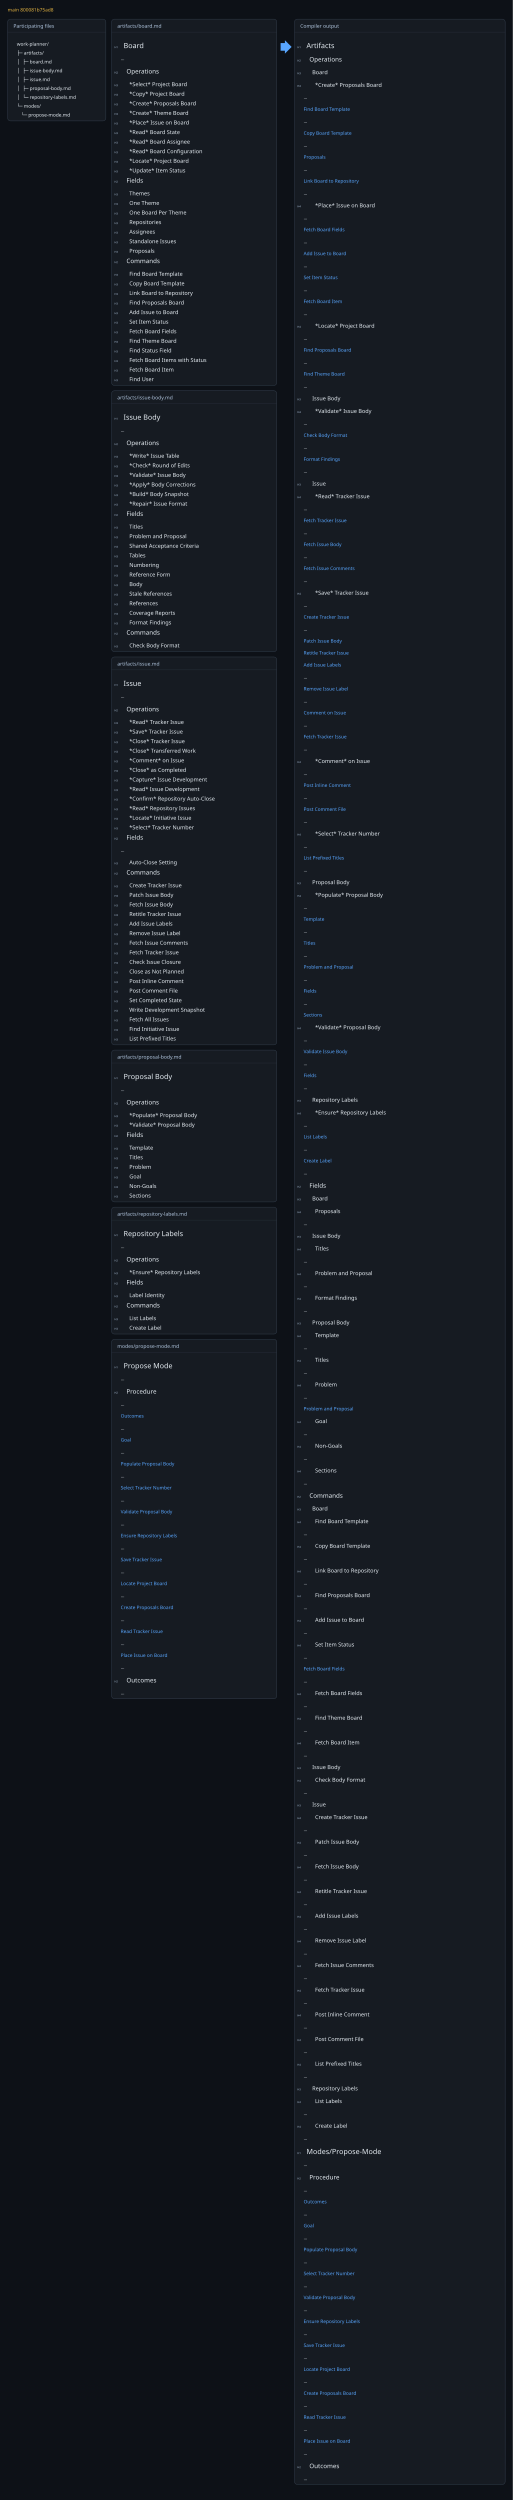
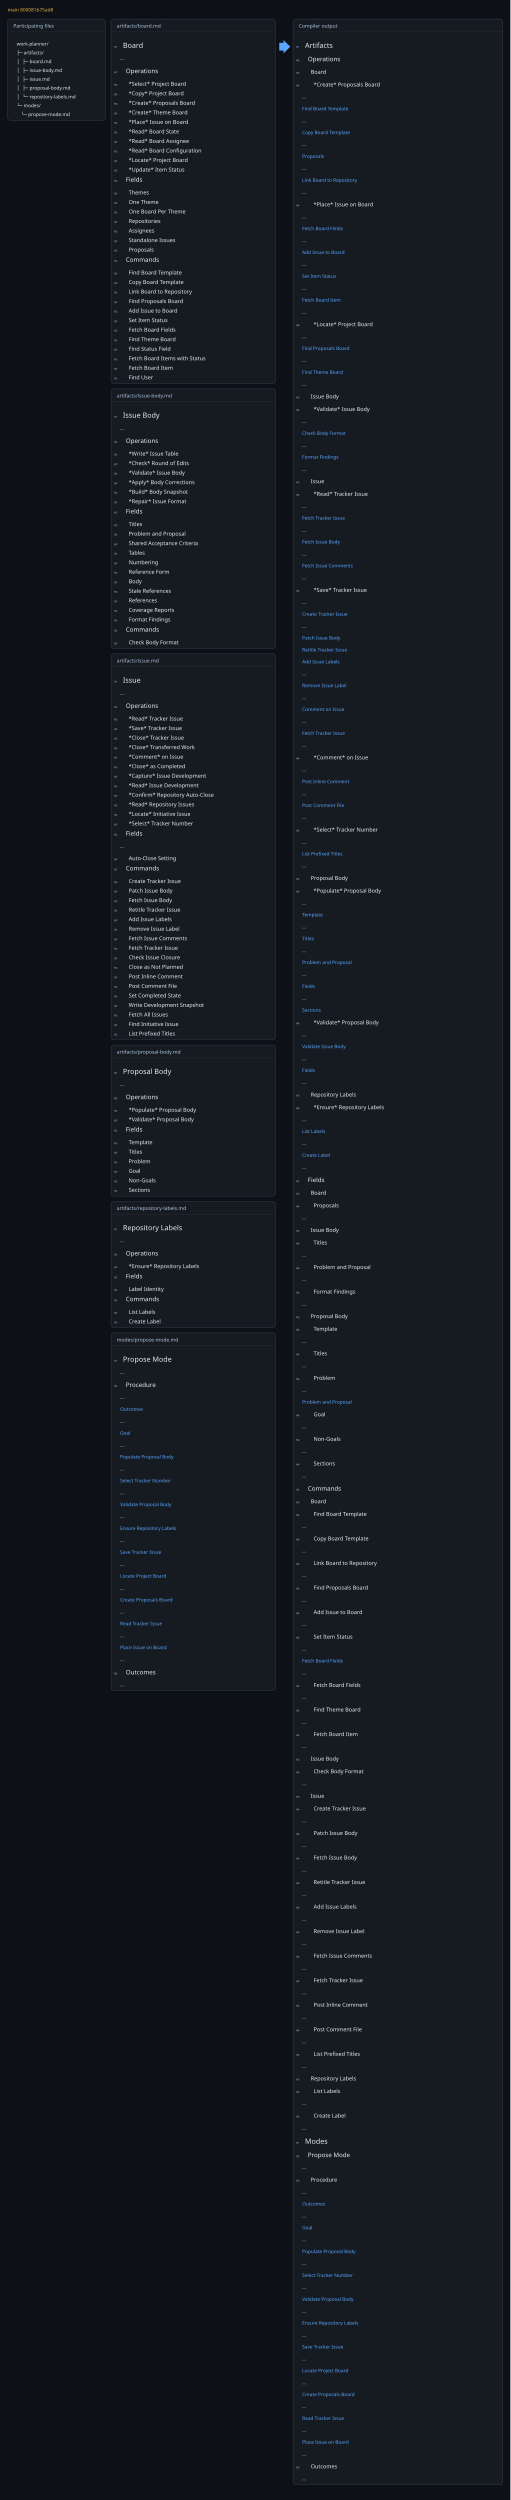
- <svg xmlns="http://www.w3.org/2000/svg" width="2142" height="10442" viewBox="0 0 2142 10442" role="img" aria-labelledby="title desc">
-   <rect width="2142" height="10442" fill="#0d1117" />
+ <svg xmlns="http://www.w3.org/2000/svg" width="2142" height="10492" viewBox="0 0 2142 10492" role="img" aria-labelledby="title desc">
+   <rect width="2142" height="10492" fill="#0d1117" />
  <g font-family="IBM Plex Mono" xml:space="preserve">
    <text x="32" y="48" font-size="20" fill="#e3b341" font-weight="400">main 800081b75ad8</text>
    <rect x="32" y="80" width="410" height="425" rx="12" fill="#161b22" stroke="#303b49" stroke-width="2" />
    <text x="56" y="116" font-size="21" fill="#b1c6df" font-weight="400">Participating files</text>
    <path d="M32 134 H442" stroke="#303b49" />
    <text x="70" y="191" font-size="20" fill="#e6edf3" font-weight="400">work-planner/</text>
    <text x="70" y="228" font-size="20" fill="#e6edf3" font-weight="400">├─ artifacts/</text>
    <text x="70" y="265" font-size="20" fill="#e6edf3" font-weight="400">│  ├─ board.md</text>
    <text x="70" y="302" font-size="20" fill="#e6edf3" font-weight="400">│  ├─ issue-body.md</text>
    <text x="70" y="339" font-size="20" fill="#e6edf3" font-weight="400">│  ├─ issue.md</text>
    <text x="70" y="376" font-size="20" fill="#e6edf3" font-weight="400">│  ├─ proposal-body.md</text>
    <text x="70" y="413" font-size="20" fill="#e6edf3" font-weight="400">│  └─ repository-labels.md</text>
    <text x="70" y="450" font-size="20" fill="#e6edf3" font-weight="400">└─ modes/</text>
    <text x="70" y="487" font-size="20" fill="#e6edf3" font-weight="400">   └─ propose-mode.md</text>
    <rect x="466" y="80" width="690" height="1530" rx="12" fill="#161b22" stroke="#303b49" stroke-width="2" />
    <text x="490" y="116" font-size="21" fill="#b1c6df" font-weight="400">artifacts/board.md</text>
    <path d="M466 134 H1156" stroke="#303b49" />
    <text x="478" y="201" font-size="11" fill="#b1c6df" font-weight="400">H1</text>
    <text x="516" y="201" font-size="30" fill="#e6edf3" font-weight="500">Board</text>
    <text x="504" y="251" font-size="20" fill="#e6edf3" font-weight="400">…</text>
    <text x="478" y="307" font-size="11" fill="#b1c6df" font-weight="400">H2</text>
    <text x="528" y="307" font-size="26" fill="#e6edf3" font-weight="500">Operations</text>
    <text x="478" y="360" font-size="11" fill="#b1c6df" font-weight="400">H3</text>
    <text x="540" y="360" font-size="23" fill="#e6edf3" font-weight="500">*Select* Project Board</text>
    <text x="478" y="400" font-size="11" fill="#b1c6df" font-weight="400">H3</text>
    <text x="540" y="400" font-size="23" fill="#e6edf3" font-weight="500">*Copy* Project Board</text>
    <text x="478" y="440" font-size="11" fill="#b1c6df" font-weight="400">H3</text>
    <text x="540" y="440" font-size="23" fill="#e6edf3" font-weight="500">*Create* Proposals Board</text>
    <text x="478" y="480" font-size="11" fill="#b1c6df" font-weight="400">H3</text>
    <text x="540" y="480" font-size="23" fill="#e6edf3" font-weight="500">*Create* Theme Board</text>
    <text x="478" y="520" font-size="11" fill="#b1c6df" font-weight="400">H3</text>
    <text x="540" y="520" font-size="23" fill="#e6edf3" font-weight="500">*Place* Issue on Board</text>
    <text x="478" y="560" font-size="11" fill="#b1c6df" font-weight="400">H3</text>
    <text x="540" y="560" font-size="23" fill="#e6edf3" font-weight="500">*Read* Board State</text>
    <text x="478" y="600" font-size="11" fill="#b1c6df" font-weight="400">H3</text>
    <text x="540" y="600" font-size="23" fill="#e6edf3" font-weight="500">*Read* Board Assignee</text>
    <text x="478" y="640" font-size="11" fill="#b1c6df" font-weight="400">H3</text>
    <text x="540" y="640" font-size="23" fill="#e6edf3" font-weight="500">*Read* Board Configuration</text>
    <text x="478" y="680" font-size="11" fill="#b1c6df" font-weight="400">H3</text>
    <text x="540" y="680" font-size="23" fill="#e6edf3" font-weight="500">*Locate* Project Board</text>
    <text x="478" y="720" font-size="11" fill="#b1c6df" font-weight="400">H3</text>
    <text x="540" y="720" font-size="23" fill="#e6edf3" font-weight="500">*Update* Item Status</text>
    <text x="478" y="763" font-size="11" fill="#b1c6df" font-weight="400">H2</text>
    <text x="528" y="763" font-size="26" fill="#e6edf3" font-weight="500">Fields</text>
    <text x="478" y="816" font-size="11" fill="#b1c6df" font-weight="400">H3</text>
    <text x="540" y="816" font-size="23" fill="#e6edf3" font-weight="500">Themes</text>
    <text x="478" y="856" font-size="11" fill="#b1c6df" font-weight="400">H3</text>
    <text x="540" y="856" font-size="23" fill="#e6edf3" font-weight="500">One Theme</text>
    <text x="478" y="896" font-size="11" fill="#b1c6df" font-weight="400">H3</text>
    <text x="540" y="896" font-size="23" fill="#e6edf3" font-weight="500">One Board Per Theme</text>
    <text x="478" y="936" font-size="11" fill="#b1c6df" font-weight="400">H3</text>
    <text x="540" y="936" font-size="23" fill="#e6edf3" font-weight="500">Repositories</text>
    <text x="478" y="976" font-size="11" fill="#b1c6df" font-weight="400">H3</text>
    <text x="540" y="976" font-size="23" fill="#e6edf3" font-weight="500">Assignees</text>
    <text x="478" y="1016" font-size="11" fill="#b1c6df" font-weight="400">H3</text>
    <text x="540" y="1016" font-size="23" fill="#e6edf3" font-weight="500">Standalone Issues</text>
    <text x="478" y="1056" font-size="11" fill="#b1c6df" font-weight="400">H3</text>
    <text x="540" y="1056" font-size="23" fill="#e6edf3" font-weight="500">Proposals</text>
    <text x="478" y="1099" font-size="11" fill="#b1c6df" font-weight="400">H2</text>
    <text x="528" y="1099" font-size="26" fill="#e6edf3" font-weight="500">Commands</text>
    <text x="478" y="1152" font-size="11" fill="#b1c6df" font-weight="400">H3</text>
    <text x="540" y="1152" font-size="23" fill="#e6edf3" font-weight="500">Find Board Template</text>
    <text x="478" y="1192" font-size="11" fill="#b1c6df" font-weight="400">H3</text>
    <text x="540" y="1192" font-size="23" fill="#e6edf3" font-weight="500">Copy Board Template</text>
    <text x="478" y="1232" font-size="11" fill="#b1c6df" font-weight="400">H3</text>
    <text x="540" y="1232" font-size="23" fill="#e6edf3" font-weight="500">Link Board to Repository</text>
    <text x="478" y="1272" font-size="11" fill="#b1c6df" font-weight="400">H3</text>
    <text x="540" y="1272" font-size="23" fill="#e6edf3" font-weight="500">Find Proposals Board</text>
    <text x="478" y="1312" font-size="11" fill="#b1c6df" font-weight="400">H3</text>
    <text x="540" y="1312" font-size="23" fill="#e6edf3" font-weight="500">Add Issue to Board</text>
    <text x="478" y="1352" font-size="11" fill="#b1c6df" font-weight="400">H3</text>
    <text x="540" y="1352" font-size="23" fill="#e6edf3" font-weight="500">Set Item Status</text>
    <text x="478" y="1392" font-size="11" fill="#b1c6df" font-weight="400">H3</text>
    <text x="540" y="1392" font-size="23" fill="#e6edf3" font-weight="500">Fetch Board Fields</text>
    <text x="478" y="1432" font-size="11" fill="#b1c6df" font-weight="400">H3</text>
    <text x="540" y="1432" font-size="23" fill="#e6edf3" font-weight="500">Find Theme Board</text>
    <text x="478" y="1472" font-size="11" fill="#b1c6df" font-weight="400">H3</text>
    <text x="540" y="1472" font-size="23" fill="#e6edf3" font-weight="500">Find Status Field</text>
    <text x="478" y="1512" font-size="11" fill="#b1c6df" font-weight="400">H3</text>
    <text x="540" y="1512" font-size="23" fill="#e6edf3" font-weight="500">Fetch Board Items with Status</text>
    <text x="478" y="1552" font-size="11" fill="#b1c6df" font-weight="400">H3</text>
    <text x="540" y="1552" font-size="23" fill="#e6edf3" font-weight="500">Fetch Board Item</text>
    <text x="478" y="1592" font-size="11" fill="#b1c6df" font-weight="400">H3</text>
    <text x="540" y="1592" font-size="23" fill="#e6edf3" font-weight="500">Find User</text>
    <rect x="466" y="1632" width="690" height="1090" rx="12" fill="#161b22" stroke="#303b49" stroke-width="2" />
    <text x="490" y="1668" font-size="21" fill="#b1c6df" font-weight="400">artifacts/issue-body.md</text>
    <path d="M466 1686 H1156" stroke="#303b49" />
    <text x="478" y="1753" font-size="11" fill="#b1c6df" font-weight="400">H1</text>
    <text x="516" y="1753" font-size="30" fill="#e6edf3" font-weight="500">Issue Body</text>
    <text x="504" y="1803" font-size="20" fill="#e6edf3" font-weight="400">…</text>
    <text x="478" y="1859" font-size="11" fill="#b1c6df" font-weight="400">H2</text>
    <text x="528" y="1859" font-size="26" fill="#e6edf3" font-weight="500">Operations</text>
    <text x="478" y="1912" font-size="11" fill="#b1c6df" font-weight="400">H3</text>
    <text x="540" y="1912" font-size="23" fill="#e6edf3" font-weight="500">*Write* Issue Table</text>
    <text x="478" y="1952" font-size="11" fill="#b1c6df" font-weight="400">H3</text>
    <text x="540" y="1952" font-size="23" fill="#e6edf3" font-weight="500">*Check* Round of Edits</text>
    <text x="478" y="1992" font-size="11" fill="#b1c6df" font-weight="400">H3</text>
    <text x="540" y="1992" font-size="23" fill="#e6edf3" font-weight="500">*Validate* Issue Body</text>
    <text x="478" y="2032" font-size="11" fill="#b1c6df" font-weight="400">H3</text>
    <text x="540" y="2032" font-size="23" fill="#e6edf3" font-weight="500">*Apply* Body Corrections</text>
    <text x="478" y="2072" font-size="11" fill="#b1c6df" font-weight="400">H3</text>
    <text x="540" y="2072" font-size="23" fill="#e6edf3" font-weight="500">*Build* Body Snapshot</text>
    <text x="478" y="2112" font-size="11" fill="#b1c6df" font-weight="400">H3</text>
    <text x="540" y="2112" font-size="23" fill="#e6edf3" font-weight="500">*Repair* Issue Format</text>
    <text x="478" y="2155" font-size="11" fill="#b1c6df" font-weight="400">H2</text>
    <text x="528" y="2155" font-size="26" fill="#e6edf3" font-weight="500">Fields</text>
    <text x="478" y="2208" font-size="11" fill="#b1c6df" font-weight="400">H3</text>
    <text x="540" y="2208" font-size="23" fill="#e6edf3" font-weight="500">Titles</text>
    <text x="478" y="2248" font-size="11" fill="#b1c6df" font-weight="400">H3</text>
    <text x="540" y="2248" font-size="23" fill="#e6edf3" font-weight="500">Problem and Proposal</text>
    <text x="478" y="2288" font-size="11" fill="#b1c6df" font-weight="400">H3</text>
    <text x="540" y="2288" font-size="23" fill="#e6edf3" font-weight="500">Shared Acceptance Criteria</text>
    <text x="478" y="2328" font-size="11" fill="#b1c6df" font-weight="400">H3</text>
    <text x="540" y="2328" font-size="23" fill="#e6edf3" font-weight="500">Tables</text>
    <text x="478" y="2368" font-size="11" fill="#b1c6df" font-weight="400">H3</text>
    <text x="540" y="2368" font-size="23" fill="#e6edf3" font-weight="500">Numbering</text>
    <text x="478" y="2408" font-size="11" fill="#b1c6df" font-weight="400">H3</text>
    <text x="540" y="2408" font-size="23" fill="#e6edf3" font-weight="500">Reference Form</text>
    <text x="478" y="2448" font-size="11" fill="#b1c6df" font-weight="400">H3</text>
    <text x="540" y="2448" font-size="23" fill="#e6edf3" font-weight="500">Body</text>
    <text x="478" y="2488" font-size="11" fill="#b1c6df" font-weight="400">H3</text>
    <text x="540" y="2488" font-size="23" fill="#e6edf3" font-weight="500">Stale References</text>
    <text x="478" y="2528" font-size="11" fill="#b1c6df" font-weight="400">H3</text>
    <text x="540" y="2528" font-size="23" fill="#e6edf3" font-weight="500">References</text>
    <text x="478" y="2568" font-size="11" fill="#b1c6df" font-weight="400">H3</text>
    <text x="540" y="2568" font-size="23" fill="#e6edf3" font-weight="500">Coverage Reports</text>
    <text x="478" y="2608" font-size="11" fill="#b1c6df" font-weight="400">H3</text>
    <text x="540" y="2608" font-size="23" fill="#e6edf3" font-weight="500">Format Findings</text>
    <text x="478" y="2651" font-size="11" fill="#b1c6df" font-weight="400">H2</text>
    <text x="528" y="2651" font-size="26" fill="#e6edf3" font-weight="500">Commands</text>
    <text x="478" y="2704" font-size="11" fill="#b1c6df" font-weight="400">H3</text>
    <text x="540" y="2704" font-size="23" fill="#e6edf3" font-weight="500">Check Body Format</text>
    <rect x="466" y="2744" width="690" height="1620" rx="12" fill="#161b22" stroke="#303b49" stroke-width="2" />
    <text x="490" y="2780" font-size="21" fill="#b1c6df" font-weight="400">artifacts/issue.md</text>
    <path d="M466 2798 H1156" stroke="#303b49" />
    <text x="478" y="2865" font-size="11" fill="#b1c6df" font-weight="400">H1</text>
    <text x="516" y="2865" font-size="30" fill="#e6edf3" font-weight="500">Issue</text>
    <text x="504" y="2915" font-size="20" fill="#e6edf3" font-weight="400">…</text>
    <text x="478" y="2971" font-size="11" fill="#b1c6df" font-weight="400">H2</text>
    <text x="528" y="2971" font-size="26" fill="#e6edf3" font-weight="500">Operations</text>
    <text x="478" y="3024" font-size="11" fill="#b1c6df" font-weight="400">H3</text>
    <text x="540" y="3024" font-size="23" fill="#e6edf3" font-weight="500">*Read* Tracker Issue</text>
    <text x="478" y="3064" font-size="11" fill="#b1c6df" font-weight="400">H3</text>
    <text x="540" y="3064" font-size="23" fill="#e6edf3" font-weight="500">*Save* Tracker Issue</text>
    <text x="478" y="3104" font-size="11" fill="#b1c6df" font-weight="400">H3</text>
    <text x="540" y="3104" font-size="23" fill="#e6edf3" font-weight="500">*Close* Tracker Issue</text>
    <text x="478" y="3144" font-size="11" fill="#b1c6df" font-weight="400">H3</text>
    <text x="540" y="3144" font-size="23" fill="#e6edf3" font-weight="500">*Close* Transferred Work</text>
    <text x="478" y="3184" font-size="11" fill="#b1c6df" font-weight="400">H3</text>
    <text x="540" y="3184" font-size="23" fill="#e6edf3" font-weight="500">*Comment* on Issue</text>
    <text x="478" y="3224" font-size="11" fill="#b1c6df" font-weight="400">H3</text>
    <text x="540" y="3224" font-size="23" fill="#e6edf3" font-weight="500">*Close* as Completed</text>
    <text x="478" y="3264" font-size="11" fill="#b1c6df" font-weight="400">H3</text>
    <text x="540" y="3264" font-size="23" fill="#e6edf3" font-weight="500">*Capture* Issue Development</text>
    <text x="478" y="3304" font-size="11" fill="#b1c6df" font-weight="400">H3</text>
    <text x="540" y="3304" font-size="23" fill="#e6edf3" font-weight="500">*Read* Issue Development</text>
    <text x="478" y="3344" font-size="11" fill="#b1c6df" font-weight="400">H3</text>
    <text x="540" y="3344" font-size="23" fill="#e6edf3" font-weight="500">*Confirm* Repository Auto-Close</text>
    <text x="478" y="3384" font-size="11" fill="#b1c6df" font-weight="400">H3</text>
    <text x="540" y="3384" font-size="23" fill="#e6edf3" font-weight="500">*Read* Repository Issues</text>
    <text x="478" y="3424" font-size="11" fill="#b1c6df" font-weight="400">H3</text>
    <text x="540" y="3424" font-size="23" fill="#e6edf3" font-weight="500">*Locate* Initiative Issue</text>
    <text x="478" y="3464" font-size="11" fill="#b1c6df" font-weight="400">H3</text>
    <text x="540" y="3464" font-size="23" fill="#e6edf3" font-weight="500">*Select* Tracker Number</text>
    <text x="478" y="3507" font-size="11" fill="#b1c6df" font-weight="400">H2</text>
    <text x="528" y="3507" font-size="26" fill="#e6edf3" font-weight="500">Fields</text>
    <text x="504" y="3557" font-size="20" fill="#e6edf3" font-weight="400">…</text>
    <text x="478" y="3610" font-size="11" fill="#b1c6df" font-weight="400">H3</text>
    <text x="540" y="3610" font-size="23" fill="#e6edf3" font-weight="500">Auto-Close Setting</text>
    <text x="478" y="3653" font-size="11" fill="#b1c6df" font-weight="400">H2</text>
    <text x="528" y="3653" font-size="26" fill="#e6edf3" font-weight="500">Commands</text>
    <text x="478" y="3706" font-size="11" fill="#b1c6df" font-weight="400">H3</text>
    <text x="540" y="3706" font-size="23" fill="#e6edf3" font-weight="500">Create Tracker Issue</text>
    <text x="478" y="3746" font-size="11" fill="#b1c6df" font-weight="400">H3</text>
    <text x="540" y="3746" font-size="23" fill="#e6edf3" font-weight="500">Patch Issue Body</text>
    <text x="478" y="3786" font-size="11" fill="#b1c6df" font-weight="400">H3</text>
    <text x="540" y="3786" font-size="23" fill="#e6edf3" font-weight="500">Fetch Issue Body</text>
    <text x="478" y="3826" font-size="11" fill="#b1c6df" font-weight="400">H3</text>
    <text x="540" y="3826" font-size="23" fill="#e6edf3" font-weight="500">Retitle Tracker Issue</text>
    <text x="478" y="3866" font-size="11" fill="#b1c6df" font-weight="400">H3</text>
    <text x="540" y="3866" font-size="23" fill="#e6edf3" font-weight="500">Add Issue Labels</text>
    <text x="478" y="3906" font-size="11" fill="#b1c6df" font-weight="400">H3</text>
    <text x="540" y="3906" font-size="23" fill="#e6edf3" font-weight="500">Remove Issue Label</text>
    <text x="478" y="3946" font-size="11" fill="#b1c6df" font-weight="400">H3</text>
    <text x="540" y="3946" font-size="23" fill="#e6edf3" font-weight="500">Fetch Issue Comments</text>
    <text x="478" y="3986" font-size="11" fill="#b1c6df" font-weight="400">H3</text>
    <text x="540" y="3986" font-size="23" fill="#e6edf3" font-weight="500">Fetch Tracker Issue</text>
    <text x="478" y="4026" font-size="11" fill="#b1c6df" font-weight="400">H3</text>
    <text x="540" y="4026" font-size="23" fill="#e6edf3" font-weight="500">Check Issue Closure</text>
    <text x="478" y="4066" font-size="11" fill="#b1c6df" font-weight="400">H3</text>
    <text x="540" y="4066" font-size="23" fill="#e6edf3" font-weight="500">Close as Not Planned</text>
    <text x="478" y="4106" font-size="11" fill="#b1c6df" font-weight="400">H3</text>
    <text x="540" y="4106" font-size="23" fill="#e6edf3" font-weight="500">Post Inline Comment</text>
    <text x="478" y="4146" font-size="11" fill="#b1c6df" font-weight="400">H3</text>
    <text x="540" y="4146" font-size="23" fill="#e6edf3" font-weight="500">Post Comment File</text>
    <text x="478" y="4186" font-size="11" fill="#b1c6df" font-weight="400">H3</text>
    <text x="540" y="4186" font-size="23" fill="#e6edf3" font-weight="500">Set Completed State</text>
    <text x="478" y="4226" font-size="11" fill="#b1c6df" font-weight="400">H3</text>
    <text x="540" y="4226" font-size="23" fill="#e6edf3" font-weight="500">Write Development Snapshot</text>
    <text x="478" y="4266" font-size="11" fill="#b1c6df" font-weight="400">H3</text>
    <text x="540" y="4266" font-size="23" fill="#e6edf3" font-weight="500">Fetch All Issues</text>
    <text x="478" y="4306" font-size="11" fill="#b1c6df" font-weight="400">H3</text>
    <text x="540" y="4306" font-size="23" fill="#e6edf3" font-weight="500">Find Initiative Issue</text>
    <text x="478" y="4346" font-size="11" fill="#b1c6df" font-weight="400">H3</text>
    <text x="540" y="4346" font-size="23" fill="#e6edf3" font-weight="500">List Prefixed Titles</text>
    <rect x="466" y="4386" width="690" height="634" rx="12" fill="#161b22" stroke="#303b49" stroke-width="2" />
    <text x="490" y="4422" font-size="21" fill="#b1c6df" font-weight="400">artifacts/proposal-body.md</text>
    <path d="M466 4440 H1156" stroke="#303b49" />
    <text x="478" y="4507" font-size="11" fill="#b1c6df" font-weight="400">H1</text>
    <text x="516" y="4507" font-size="30" fill="#e6edf3" font-weight="500">Proposal Body</text>
    <text x="504" y="4557" font-size="20" fill="#e6edf3" font-weight="400">…</text>
    <text x="478" y="4613" font-size="11" fill="#b1c6df" font-weight="400">H2</text>
    <text x="528" y="4613" font-size="26" fill="#e6edf3" font-weight="500">Operations</text>
    <text x="478" y="4666" font-size="11" fill="#b1c6df" font-weight="400">H3</text>
    <text x="540" y="4666" font-size="23" fill="#e6edf3" font-weight="500">*Populate* Proposal Body</text>
    <text x="478" y="4706" font-size="11" fill="#b1c6df" font-weight="400">H3</text>
    <text x="540" y="4706" font-size="23" fill="#e6edf3" font-weight="500">*Validate* Proposal Body</text>
    <text x="478" y="4749" font-size="11" fill="#b1c6df" font-weight="400">H2</text>
    <text x="528" y="4749" font-size="26" fill="#e6edf3" font-weight="500">Fields</text>
    <text x="478" y="4802" font-size="11" fill="#b1c6df" font-weight="400">H3</text>
    <text x="540" y="4802" font-size="23" fill="#e6edf3" font-weight="500">Template</text>
    <text x="478" y="4842" font-size="11" fill="#b1c6df" font-weight="400">H3</text>
    <text x="540" y="4842" font-size="23" fill="#e6edf3" font-weight="500">Titles</text>
    <text x="478" y="4882" font-size="11" fill="#b1c6df" font-weight="400">H3</text>
    <text x="540" y="4882" font-size="23" fill="#e6edf3" font-weight="500">Problem</text>
    <text x="478" y="4922" font-size="11" fill="#b1c6df" font-weight="400">H3</text>
    <text x="540" y="4922" font-size="23" fill="#e6edf3" font-weight="500">Goal</text>
    <text x="478" y="4962" font-size="11" fill="#b1c6df" font-weight="400">H3</text>
    <text x="540" y="4962" font-size="23" fill="#e6edf3" font-weight="500">Non-Goals</text>
    <text x="478" y="5002" font-size="11" fill="#b1c6df" font-weight="400">H3</text>
    <text x="540" y="5002" font-size="23" fill="#e6edf3" font-weight="500">Sections</text>
    <rect x="466" y="5042" width="690" height="530" rx="12" fill="#161b22" stroke="#303b49" stroke-width="2" />
    <text x="490" y="5078" font-size="21" fill="#b1c6df" font-weight="400">artifacts/repository-labels.md</text>
    <path d="M466 5096 H1156" stroke="#303b49" />
    <text x="478" y="5163" font-size="11" fill="#b1c6df" font-weight="400">H1</text>
    <text x="516" y="5163" font-size="30" fill="#e6edf3" font-weight="500">Repository Labels</text>
    <text x="504" y="5213" font-size="20" fill="#e6edf3" font-weight="400">…</text>
    <text x="478" y="5269" font-size="11" fill="#b1c6df" font-weight="400">H2</text>
    <text x="528" y="5269" font-size="26" fill="#e6edf3" font-weight="500">Operations</text>
    <text x="478" y="5322" font-size="11" fill="#b1c6df" font-weight="400">H3</text>
    <text x="540" y="5322" font-size="23" fill="#e6edf3" font-weight="500">*Ensure* Repository Labels</text>
    <text x="478" y="5365" font-size="11" fill="#b1c6df" font-weight="400">H2</text>
    <text x="528" y="5365" font-size="26" fill="#e6edf3" font-weight="500">Fields</text>
    <text x="478" y="5418" font-size="11" fill="#b1c6df" font-weight="400">H3</text>
    <text x="540" y="5418" font-size="23" fill="#e6edf3" font-weight="500">Label Identity</text>
    <text x="478" y="5461" font-size="11" fill="#b1c6df" font-weight="400">H2</text>
    <text x="528" y="5461" font-size="26" fill="#e6edf3" font-weight="500">Commands</text>
    <text x="478" y="5514" font-size="11" fill="#b1c6df" font-weight="400">H3</text>
    <text x="540" y="5514" font-size="23" fill="#e6edf3" font-weight="500">List Labels</text>
    <text x="478" y="5554" font-size="11" fill="#b1c6df" font-weight="400">H3</text>
    <text x="540" y="5554" font-size="23" fill="#e6edf3" font-weight="500">Create Label</text>
    <rect x="466" y="5594" width="690" height="1501" rx="12" fill="#161b22" stroke="#303b49" stroke-width="2" />
    <text x="490" y="5630" font-size="21" fill="#b1c6df" font-weight="400">modes/propose-mode.md</text>
    <path d="M466 5648 H1156" stroke="#303b49" />
    <text x="478" y="5715" font-size="11" fill="#b1c6df" font-weight="400">H1</text>
    <text x="516" y="5715" font-size="30" fill="#e6edf3" font-weight="500">Propose Mode</text>
    <text x="504" y="5765" font-size="20" fill="#e6edf3" font-weight="400">…</text>
    <text x="478" y="5821" font-size="11" fill="#b1c6df" font-weight="400">H2</text>
    <text x="528" y="5821" font-size="26" fill="#e6edf3" font-weight="500">Procedure</text>
    <text x="504" y="5871" font-size="20" fill="#e6edf3" font-weight="400">…</text>
    <text x="504" y="5921" font-size="20" fill="#58a6ff" font-weight="400">Outcomes</text>
    <text x="504" y="5971" font-size="20" fill="#e6edf3" font-weight="400">…</text>
    <text x="504" y="6021" font-size="20" fill="#58a6ff" font-weight="400">Goal</text>
    <text x="504" y="6071" font-size="20" fill="#e6edf3" font-weight="400">…</text>
    <text x="504" y="6121" font-size="20" fill="#58a6ff" font-weight="400">Populate Proposal Body</text>
    <text x="504" y="6171" font-size="20" fill="#e6edf3" font-weight="400">…</text>
    <text x="504" y="6221" font-size="20" fill="#58a6ff" font-weight="400">Select Tracker Number</text>
    <text x="504" y="6271" font-size="20" fill="#e6edf3" font-weight="400">…</text>
    <text x="504" y="6321" font-size="20" fill="#58a6ff" font-weight="400">Validate Proposal Body</text>
    <text x="504" y="6371" font-size="20" fill="#e6edf3" font-weight="400">…</text>
    <text x="504" y="6421" font-size="20" fill="#58a6ff" font-weight="400">Ensure Repository Labels</text>
    <text x="504" y="6471" font-size="20" fill="#e6edf3" font-weight="400">…</text>
    <text x="504" y="6521" font-size="20" fill="#58a6ff" font-weight="400">Save Tracker Issue</text>
    <text x="504" y="6571" font-size="20" fill="#e6edf3" font-weight="400">…</text>
    <text x="504" y="6621" font-size="20" fill="#58a6ff" font-weight="400">Locate Project Board</text>
    <text x="504" y="6671" font-size="20" fill="#e6edf3" font-weight="400">…</text>
    <text x="504" y="6721" font-size="20" fill="#58a6ff" font-weight="400">Create Proposals Board</text>
    <text x="504" y="6771" font-size="20" fill="#e6edf3" font-weight="400">…</text>
    <text x="504" y="6821" font-size="20" fill="#58a6ff" font-weight="400">Read Tracker Issue</text>
    <text x="504" y="6871" font-size="20" fill="#e6edf3" font-weight="400">…</text>
    <text x="504" y="6921" font-size="20" fill="#58a6ff" font-weight="400">Place Issue on Board</text>
    <text x="504" y="6971" font-size="20" fill="#e6edf3" font-weight="400">…</text>
    <text x="478" y="7027" font-size="11" fill="#b1c6df" font-weight="400">H2</text>
    <text x="528" y="7027" font-size="26" fill="#e6edf3" font-weight="500">Outcomes</text>
    <text x="504" y="7077" font-size="20" fill="#e6edf3" font-weight="400">…</text>
-     <rect x="1230" y="80" width="880" height="10297" rx="12" fill="#161b22" stroke="#303b49" stroke-width="2" />
+     <rect x="1230" y="80" width="880" height="10347" rx="12" fill="#161b22" stroke="#303b49" stroke-width="2" />
    <text x="1254" y="116" font-size="21" fill="#b1c6df" font-weight="400">Compiler output</text>
    <path d="M1230 134 H2110" stroke="#303b49" />
    <text x="1242" y="201" font-size="11" fill="#b1c6df" font-weight="400">H1</text>
    <text x="1280" y="201" font-size="30" fill="#e6edf3" font-weight="500">Artifacts</text>
    <text x="1242" y="257" font-size="11" fill="#b1c6df" font-weight="400">H2</text>
    <text x="1292" y="257" font-size="26" fill="#e6edf3" font-weight="500">Operations</text>
    <text x="1242" y="310" font-size="11" fill="#b1c6df" font-weight="400">H3</text>
    <text x="1304" y="310" font-size="23" fill="#e6edf3" font-weight="500">Board</text>
    <text x="1242" y="363" font-size="11" fill="#b1c6df" font-weight="400">H4</text>
    <text x="1316" y="363" font-size="23" fill="#e6edf3" font-weight="500">*Create* Proposals Board</text>
    <text x="1268" y="413" font-size="20" fill="#e6edf3" font-weight="400">…</text>
    <text x="1268" y="463" font-size="20" fill="#58a6ff" font-weight="400">Find Board Template</text>
    <text x="1268" y="513" font-size="20" fill="#e6edf3" font-weight="400">…</text>
    <text x="1268" y="563" font-size="20" fill="#58a6ff" font-weight="400">Copy Board Template</text>
    <text x="1268" y="613" font-size="20" fill="#e6edf3" font-weight="400">…</text>
    <text x="1268" y="663" font-size="20" fill="#58a6ff" font-weight="400">Proposals</text>
    <text x="1268" y="713" font-size="20" fill="#e6edf3" font-weight="400">…</text>
    <text x="1268" y="763" font-size="20" fill="#58a6ff" font-weight="400">Link Board to Repository</text>
    <text x="1268" y="813" font-size="20" fill="#e6edf3" font-weight="400">…</text>
    <text x="1242" y="866" font-size="11" fill="#b1c6df" font-weight="400">H4</text>
    <text x="1316" y="866" font-size="23" fill="#e6edf3" font-weight="500">*Place* Issue on Board</text>
    <text x="1268" y="916" font-size="20" fill="#e6edf3" font-weight="400">…</text>
    <text x="1268" y="966" font-size="20" fill="#58a6ff" font-weight="400">Fetch Board Fields</text>
    <text x="1268" y="1016" font-size="20" fill="#e6edf3" font-weight="400">…</text>
    <text x="1268" y="1066" font-size="20" fill="#58a6ff" font-weight="400">Add Issue to Board</text>
    <text x="1268" y="1116" font-size="20" fill="#e6edf3" font-weight="400">…</text>
    <text x="1268" y="1166" font-size="20" fill="#58a6ff" font-weight="400">Set Item Status</text>
    <text x="1268" y="1216" font-size="20" fill="#e6edf3" font-weight="400">…</text>
    <text x="1268" y="1266" font-size="20" fill="#58a6ff" font-weight="400">Fetch Board Item</text>
    <text x="1268" y="1316" font-size="20" fill="#e6edf3" font-weight="400">…</text>
    <text x="1242" y="1369" font-size="11" fill="#b1c6df" font-weight="400">H4</text>
    <text x="1316" y="1369" font-size="23" fill="#e6edf3" font-weight="500">*Locate* Project Board</text>
    <text x="1268" y="1419" font-size="20" fill="#e6edf3" font-weight="400">…</text>
    <text x="1268" y="1469" font-size="20" fill="#58a6ff" font-weight="400">Find Proposals Board</text>
    <text x="1268" y="1519" font-size="20" fill="#e6edf3" font-weight="400">…</text>
    <text x="1268" y="1569" font-size="20" fill="#58a6ff" font-weight="400">Find Theme Board</text>
    <text x="1268" y="1619" font-size="20" fill="#e6edf3" font-weight="400">…</text>
    <text x="1242" y="1672" font-size="11" fill="#b1c6df" font-weight="400">H3</text>
    <text x="1304" y="1672" font-size="23" fill="#e6edf3" font-weight="500">Issue Body</text>
    <text x="1242" y="1725" font-size="11" fill="#b1c6df" font-weight="400">H4</text>
    <text x="1316" y="1725" font-size="23" fill="#e6edf3" font-weight="500">*Validate* Issue Body</text>
    <text x="1268" y="1775" font-size="20" fill="#e6edf3" font-weight="400">…</text>
    <text x="1268" y="1825" font-size="20" fill="#58a6ff" font-weight="400">Check Body Format</text>
    <text x="1268" y="1875" font-size="20" fill="#e6edf3" font-weight="400">…</text>
    <text x="1268" y="1925" font-size="20" fill="#58a6ff" font-weight="400">Format Findings</text>
    <text x="1268" y="1975" font-size="20" fill="#e6edf3" font-weight="400">…</text>
    <text x="1242" y="2028" font-size="11" fill="#b1c6df" font-weight="400">H3</text>
    <text x="1304" y="2028" font-size="23" fill="#e6edf3" font-weight="500">Issue</text>
    <text x="1242" y="2081" font-size="11" fill="#b1c6df" font-weight="400">H4</text>
    <text x="1316" y="2081" font-size="23" fill="#e6edf3" font-weight="500">*Read* Tracker Issue</text>
    <text x="1268" y="2131" font-size="20" fill="#e6edf3" font-weight="400">…</text>
    <text x="1268" y="2181" font-size="20" fill="#58a6ff" font-weight="400">Fetch Tracker Issue</text>
    <text x="1268" y="2231" font-size="20" fill="#e6edf3" font-weight="400">…</text>
    <text x="1268" y="2281" font-size="20" fill="#58a6ff" font-weight="400">Fetch Issue Body</text>
    <text x="1268" y="2331" font-size="20" fill="#e6edf3" font-weight="400">…</text>
    <text x="1268" y="2381" font-size="20" fill="#58a6ff" font-weight="400">Fetch Issue Comments</text>
    <text x="1268" y="2431" font-size="20" fill="#e6edf3" font-weight="400">…</text>
    <text x="1242" y="2484" font-size="11" fill="#b1c6df" font-weight="400">H4</text>
    <text x="1316" y="2484" font-size="23" fill="#e6edf3" font-weight="500">*Save* Tracker Issue</text>
    <text x="1268" y="2534" font-size="20" fill="#e6edf3" font-weight="400">…</text>
    <text x="1268" y="2584" font-size="20" fill="#58a6ff" font-weight="400">Create Tracker Issue</text>
    <text x="1268" y="2634" font-size="20" fill="#e6edf3" font-weight="400">…</text>
    <text x="1268" y="2684" font-size="20" fill="#58a6ff" font-weight="400">Patch Issue Body</text>
    <text x="1268" y="2734" font-size="20" fill="#58a6ff" font-weight="400">Retitle Tracker Issue</text>
    <text x="1268" y="2784" font-size="20" fill="#58a6ff" font-weight="400">Add Issue Labels</text>
    <text x="1268" y="2834" font-size="20" fill="#e6edf3" font-weight="400">…</text>
    <text x="1268" y="2884" font-size="20" fill="#58a6ff" font-weight="400">Remove Issue Label</text>
    <text x="1268" y="2934" font-size="20" fill="#e6edf3" font-weight="400">…</text>
    <text x="1268" y="2984" font-size="20" fill="#58a6ff" font-weight="400">Comment on Issue</text>
    <text x="1268" y="3034" font-size="20" fill="#e6edf3" font-weight="400">…</text>
    <text x="1268" y="3084" font-size="20" fill="#58a6ff" font-weight="400">Fetch Tracker Issue</text>
    <text x="1268" y="3134" font-size="20" fill="#e6edf3" font-weight="400">…</text>
    <text x="1242" y="3187" font-size="11" fill="#b1c6df" font-weight="400">H4</text>
    <text x="1316" y="3187" font-size="23" fill="#e6edf3" font-weight="500">*Comment* on Issue</text>
    <text x="1268" y="3237" font-size="20" fill="#e6edf3" font-weight="400">…</text>
    <text x="1268" y="3287" font-size="20" fill="#58a6ff" font-weight="400">Post Inline Comment</text>
    <text x="1268" y="3337" font-size="20" fill="#e6edf3" font-weight="400">…</text>
    <text x="1268" y="3387" font-size="20" fill="#58a6ff" font-weight="400">Post Comment File</text>
    <text x="1268" y="3437" font-size="20" fill="#e6edf3" font-weight="400">…</text>
    <text x="1242" y="3490" font-size="11" fill="#b1c6df" font-weight="400">H4</text>
    <text x="1316" y="3490" font-size="23" fill="#e6edf3" font-weight="500">*Select* Tracker Number</text>
    <text x="1268" y="3540" font-size="20" fill="#e6edf3" font-weight="400">…</text>
    <text x="1268" y="3590" font-size="20" fill="#58a6ff" font-weight="400">List Prefixed Titles</text>
    <text x="1268" y="3640" font-size="20" fill="#e6edf3" font-weight="400">…</text>
    <text x="1242" y="3693" font-size="11" fill="#b1c6df" font-weight="400">H3</text>
    <text x="1304" y="3693" font-size="23" fill="#e6edf3" font-weight="500">Proposal Body</text>
    <text x="1242" y="3746" font-size="11" fill="#b1c6df" font-weight="400">H4</text>
    <text x="1316" y="3746" font-size="23" fill="#e6edf3" font-weight="500">*Populate* Proposal Body</text>
    <text x="1268" y="3796" font-size="20" fill="#e6edf3" font-weight="400">…</text>
    <text x="1268" y="3846" font-size="20" fill="#58a6ff" font-weight="400">Template</text>
    <text x="1268" y="3896" font-size="20" fill="#e6edf3" font-weight="400">…</text>
    <text x="1268" y="3946" font-size="20" fill="#58a6ff" font-weight="400">Titles</text>
    <text x="1268" y="3996" font-size="20" fill="#e6edf3" font-weight="400">…</text>
    <text x="1268" y="4046" font-size="20" fill="#58a6ff" font-weight="400">Problem and Proposal</text>
    <text x="1268" y="4096" font-size="20" fill="#e6edf3" font-weight="400">…</text>
    <text x="1268" y="4146" font-size="20" fill="#58a6ff" font-weight="400">Fields</text>
    <text x="1268" y="4196" font-size="20" fill="#e6edf3" font-weight="400">…</text>
    <text x="1268" y="4246" font-size="20" fill="#58a6ff" font-weight="400">Sections</text>
    <text x="1242" y="4299" font-size="11" fill="#b1c6df" font-weight="400">H4</text>
    <text x="1316" y="4299" font-size="23" fill="#e6edf3" font-weight="500">*Validate* Proposal Body</text>
    <text x="1268" y="4349" font-size="20" fill="#e6edf3" font-weight="400">…</text>
    <text x="1268" y="4399" font-size="20" fill="#58a6ff" font-weight="400">Validate Issue Body</text>
    <text x="1268" y="4449" font-size="20" fill="#e6edf3" font-weight="400">…</text>
    <text x="1268" y="4499" font-size="20" fill="#58a6ff" font-weight="400">Fields</text>
    <text x="1268" y="4549" font-size="20" fill="#e6edf3" font-weight="400">…</text>
    <text x="1242" y="4602" font-size="11" fill="#b1c6df" font-weight="400">H3</text>
    <text x="1304" y="4602" font-size="23" fill="#e6edf3" font-weight="500">Repository Labels</text>
    <text x="1242" y="4655" font-size="11" fill="#b1c6df" font-weight="400">H4</text>
    <text x="1316" y="4655" font-size="23" fill="#e6edf3" font-weight="500">*Ensure* Repository Labels</text>
    <text x="1268" y="4705" font-size="20" fill="#e6edf3" font-weight="400">…</text>
    <text x="1268" y="4755" font-size="20" fill="#58a6ff" font-weight="400">List Labels</text>
    <text x="1268" y="4805" font-size="20" fill="#e6edf3" font-weight="400">…</text>
    <text x="1268" y="4855" font-size="20" fill="#58a6ff" font-weight="400">Create Label</text>
    <text x="1268" y="4905" font-size="20" fill="#e6edf3" font-weight="400">…</text>
    <text x="1242" y="4961" font-size="11" fill="#b1c6df" font-weight="400">H2</text>
    <text x="1292" y="4961" font-size="26" fill="#e6edf3" font-weight="500">Fields</text>
    <text x="1242" y="5014" font-size="11" fill="#b1c6df" font-weight="400">H3</text>
    <text x="1304" y="5014" font-size="23" fill="#e6edf3" font-weight="500">Board</text>
    <text x="1242" y="5067" font-size="11" fill="#b1c6df" font-weight="400">H4</text>
    <text x="1316" y="5067" font-size="23" fill="#e6edf3" font-weight="500">Proposals</text>
    <text x="1268" y="5117" font-size="20" fill="#e6edf3" font-weight="400">…</text>
    <text x="1242" y="5170" font-size="11" fill="#b1c6df" font-weight="400">H3</text>
    <text x="1304" y="5170" font-size="23" fill="#e6edf3" font-weight="500">Issue Body</text>
    <text x="1242" y="5223" font-size="11" fill="#b1c6df" font-weight="400">H4</text>
    <text x="1316" y="5223" font-size="23" fill="#e6edf3" font-weight="500">Titles</text>
    <text x="1268" y="5273" font-size="20" fill="#e6edf3" font-weight="400">…</text>
    <text x="1242" y="5326" font-size="11" fill="#b1c6df" font-weight="400">H4</text>
    <text x="1316" y="5326" font-size="23" fill="#e6edf3" font-weight="500">Problem and Proposal</text>
    <text x="1268" y="5376" font-size="20" fill="#e6edf3" font-weight="400">…</text>
    <text x="1242" y="5429" font-size="11" fill="#b1c6df" font-weight="400">H4</text>
    <text x="1316" y="5429" font-size="23" fill="#e6edf3" font-weight="500">Format Findings</text>
    <text x="1268" y="5479" font-size="20" fill="#e6edf3" font-weight="400">…</text>
    <text x="1242" y="5532" font-size="11" fill="#b1c6df" font-weight="400">H3</text>
    <text x="1304" y="5532" font-size="23" fill="#e6edf3" font-weight="500">Proposal Body</text>
    <text x="1242" y="5585" font-size="11" fill="#b1c6df" font-weight="400">H4</text>
    <text x="1316" y="5585" font-size="23" fill="#e6edf3" font-weight="500">Template</text>
    <text x="1268" y="5635" font-size="20" fill="#e6edf3" font-weight="400">…</text>
    <text x="1242" y="5688" font-size="11" fill="#b1c6df" font-weight="400">H4</text>
    <text x="1316" y="5688" font-size="23" fill="#e6edf3" font-weight="500">Titles</text>
    <text x="1268" y="5738" font-size="20" fill="#e6edf3" font-weight="400">…</text>
    <text x="1242" y="5791" font-size="11" fill="#b1c6df" font-weight="400">H4</text>
    <text x="1316" y="5791" font-size="23" fill="#e6edf3" font-weight="500">Problem</text>
    <text x="1268" y="5841" font-size="20" fill="#e6edf3" font-weight="400">…</text>
    <text x="1268" y="5891" font-size="20" fill="#58a6ff" font-weight="400">Problem and Proposal</text>
    <text x="1242" y="5944" font-size="11" fill="#b1c6df" font-weight="400">H4</text>
    <text x="1316" y="5944" font-size="23" fill="#e6edf3" font-weight="500">Goal</text>
    <text x="1268" y="5994" font-size="20" fill="#e6edf3" font-weight="400">…</text>
    <text x="1242" y="6047" font-size="11" fill="#b1c6df" font-weight="400">H4</text>
    <text x="1316" y="6047" font-size="23" fill="#e6edf3" font-weight="500">Non-Goals</text>
    <text x="1268" y="6097" font-size="20" fill="#e6edf3" font-weight="400">…</text>
    <text x="1242" y="6150" font-size="11" fill="#b1c6df" font-weight="400">H4</text>
    <text x="1316" y="6150" font-size="23" fill="#e6edf3" font-weight="500">Sections</text>
    <text x="1268" y="6200" font-size="20" fill="#e6edf3" font-weight="400">…</text>
    <text x="1242" y="6256" font-size="11" fill="#b1c6df" font-weight="400">H2</text>
    <text x="1292" y="6256" font-size="26" fill="#e6edf3" font-weight="500">Commands</text>
    <text x="1242" y="6309" font-size="11" fill="#b1c6df" font-weight="400">H3</text>
    <text x="1304" y="6309" font-size="23" fill="#e6edf3" font-weight="500">Board</text>
    <text x="1242" y="6362" font-size="11" fill="#b1c6df" font-weight="400">H4</text>
    <text x="1316" y="6362" font-size="23" fill="#e6edf3" font-weight="500">Find Board Template</text>
    <text x="1268" y="6412" font-size="20" fill="#e6edf3" font-weight="400">…</text>
    <text x="1242" y="6465" font-size="11" fill="#b1c6df" font-weight="400">H4</text>
    <text x="1316" y="6465" font-size="23" fill="#e6edf3" font-weight="500">Copy Board Template</text>
    <text x="1268" y="6515" font-size="20" fill="#e6edf3" font-weight="400">…</text>
    <text x="1242" y="6568" font-size="11" fill="#b1c6df" font-weight="400">H4</text>
    <text x="1316" y="6568" font-size="23" fill="#e6edf3" font-weight="500">Link Board to Repository</text>
    <text x="1268" y="6618" font-size="20" fill="#e6edf3" font-weight="400">…</text>
    <text x="1242" y="6671" font-size="11" fill="#b1c6df" font-weight="400">H4</text>
    <text x="1316" y="6671" font-size="23" fill="#e6edf3" font-weight="500">Find Proposals Board</text>
    <text x="1268" y="6721" font-size="20" fill="#e6edf3" font-weight="400">…</text>
    <text x="1242" y="6774" font-size="11" fill="#b1c6df" font-weight="400">H4</text>
    <text x="1316" y="6774" font-size="23" fill="#e6edf3" font-weight="500">Add Issue to Board</text>
    <text x="1268" y="6824" font-size="20" fill="#e6edf3" font-weight="400">…</text>
    <text x="1242" y="6877" font-size="11" fill="#b1c6df" font-weight="400">H4</text>
    <text x="1316" y="6877" font-size="23" fill="#e6edf3" font-weight="500">Set Item Status</text>
    <text x="1268" y="6927" font-size="20" fill="#e6edf3" font-weight="400">…</text>
    <text x="1268" y="6977" font-size="20" fill="#58a6ff" font-weight="400">Fetch Board Fields</text>
    <text x="1268" y="7027" font-size="20" fill="#e6edf3" font-weight="400">…</text>
    <text x="1242" y="7080" font-size="11" fill="#b1c6df" font-weight="400">H4</text>
    <text x="1316" y="7080" font-size="23" fill="#e6edf3" font-weight="500">Fetch Board Fields</text>
    <text x="1268" y="7130" font-size="20" fill="#e6edf3" font-weight="400">…</text>
    <text x="1242" y="7183" font-size="11" fill="#b1c6df" font-weight="400">H4</text>
    <text x="1316" y="7183" font-size="23" fill="#e6edf3" font-weight="500">Find Theme Board</text>
    <text x="1268" y="7233" font-size="20" fill="#e6edf3" font-weight="400">…</text>
    <text x="1242" y="7286" font-size="11" fill="#b1c6df" font-weight="400">H4</text>
    <text x="1316" y="7286" font-size="23" fill="#e6edf3" font-weight="500">Fetch Board Item</text>
    <text x="1268" y="7336" font-size="20" fill="#e6edf3" font-weight="400">…</text>
    <text x="1242" y="7389" font-size="11" fill="#b1c6df" font-weight="400">H3</text>
    <text x="1304" y="7389" font-size="23" fill="#e6edf3" font-weight="500">Issue Body</text>
    <text x="1242" y="7442" font-size="11" fill="#b1c6df" font-weight="400">H4</text>
    <text x="1316" y="7442" font-size="23" fill="#e6edf3" font-weight="500">Check Body Format</text>
    <text x="1268" y="7492" font-size="20" fill="#e6edf3" font-weight="400">…</text>
    <text x="1242" y="7545" font-size="11" fill="#b1c6df" font-weight="400">H3</text>
    <text x="1304" y="7545" font-size="23" fill="#e6edf3" font-weight="500">Issue</text>
    <text x="1242" y="7598" font-size="11" fill="#b1c6df" font-weight="400">H4</text>
    <text x="1316" y="7598" font-size="23" fill="#e6edf3" font-weight="500">Create Tracker Issue</text>
    <text x="1268" y="7648" font-size="20" fill="#e6edf3" font-weight="400">…</text>
    <text x="1242" y="7701" font-size="11" fill="#b1c6df" font-weight="400">H4</text>
    <text x="1316" y="7701" font-size="23" fill="#e6edf3" font-weight="500">Patch Issue Body</text>
    <text x="1268" y="7751" font-size="20" fill="#e6edf3" font-weight="400">…</text>
    <text x="1242" y="7804" font-size="11" fill="#b1c6df" font-weight="400">H4</text>
    <text x="1316" y="7804" font-size="23" fill="#e6edf3" font-weight="500">Fetch Issue Body</text>
    <text x="1268" y="7854" font-size="20" fill="#e6edf3" font-weight="400">…</text>
    <text x="1242" y="7907" font-size="11" fill="#b1c6df" font-weight="400">H4</text>
    <text x="1316" y="7907" font-size="23" fill="#e6edf3" font-weight="500">Retitle Tracker Issue</text>
    <text x="1268" y="7957" font-size="20" fill="#e6edf3" font-weight="400">…</text>
    <text x="1242" y="8010" font-size="11" fill="#b1c6df" font-weight="400">H4</text>
    <text x="1316" y="8010" font-size="23" fill="#e6edf3" font-weight="500">Add Issue Labels</text>
    <text x="1268" y="8060" font-size="20" fill="#e6edf3" font-weight="400">…</text>
    <text x="1242" y="8113" font-size="11" fill="#b1c6df" font-weight="400">H4</text>
    <text x="1316" y="8113" font-size="23" fill="#e6edf3" font-weight="500">Remove Issue Label</text>
    <text x="1268" y="8163" font-size="20" fill="#e6edf3" font-weight="400">…</text>
    <text x="1242" y="8216" font-size="11" fill="#b1c6df" font-weight="400">H4</text>
    <text x="1316" y="8216" font-size="23" fill="#e6edf3" font-weight="500">Fetch Issue Comments</text>
    <text x="1268" y="8266" font-size="20" fill="#e6edf3" font-weight="400">…</text>
    <text x="1242" y="8319" font-size="11" fill="#b1c6df" font-weight="400">H4</text>
    <text x="1316" y="8319" font-size="23" fill="#e6edf3" font-weight="500">Fetch Tracker Issue</text>
    <text x="1268" y="8369" font-size="20" fill="#e6edf3" font-weight="400">…</text>
    <text x="1242" y="8422" font-size="11" fill="#b1c6df" font-weight="400">H4</text>
    <text x="1316" y="8422" font-size="23" fill="#e6edf3" font-weight="500">Post Inline Comment</text>
    <text x="1268" y="8472" font-size="20" fill="#e6edf3" font-weight="400">…</text>
    <text x="1242" y="8525" font-size="11" fill="#b1c6df" font-weight="400">H4</text>
    <text x="1316" y="8525" font-size="23" fill="#e6edf3" font-weight="500">Post Comment File</text>
    <text x="1268" y="8575" font-size="20" fill="#e6edf3" font-weight="400">…</text>
    <text x="1242" y="8628" font-size="11" fill="#b1c6df" font-weight="400">H4</text>
    <text x="1316" y="8628" font-size="23" fill="#e6edf3" font-weight="500">List Prefixed Titles</text>
    <text x="1268" y="8678" font-size="20" fill="#e6edf3" font-weight="400">…</text>
    <text x="1242" y="8731" font-size="11" fill="#b1c6df" font-weight="400">H3</text>
    <text x="1304" y="8731" font-size="23" fill="#e6edf3" font-weight="500">Repository Labels</text>
    <text x="1242" y="8784" font-size="11" fill="#b1c6df" font-weight="400">H4</text>
    <text x="1316" y="8784" font-size="23" fill="#e6edf3" font-weight="500">List Labels</text>
    <text x="1268" y="8834" font-size="20" fill="#e6edf3" font-weight="400">…</text>
    <text x="1242" y="8887" font-size="11" fill="#b1c6df" font-weight="400">H4</text>
    <text x="1316" y="8887" font-size="23" fill="#e6edf3" font-weight="500">Create Label</text>
    <text x="1268" y="8937" font-size="20" fill="#e6edf3" font-weight="400">…</text>
    <text x="1242" y="8997" font-size="11" fill="#b1c6df" font-weight="400">H1</text>
-     <text x="1280" y="8997" font-size="30" fill="#e6edf3" font-weight="500">Modes/Propose-Mode</text>
-     <text x="1268" y="9047" font-size="20" fill="#e6edf3" font-weight="400">…</text>
-     <text x="1242" y="9103" font-size="11" fill="#b1c6df" font-weight="400">H2</text>
-     <text x="1292" y="9103" font-size="26" fill="#e6edf3" font-weight="500">Procedure</text>
-     <text x="1268" y="9153" font-size="20" fill="#e6edf3" font-weight="400">…</text>
-     <text x="1268" y="9203" font-size="20" fill="#58a6ff" font-weight="400">Outcomes</text>
-     <text x="1268" y="9253" font-size="20" fill="#e6edf3" font-weight="400">…</text>
-     <text x="1268" y="9303" font-size="20" fill="#58a6ff" font-weight="400">Goal</text>
-     <text x="1268" y="9353" font-size="20" fill="#e6edf3" font-weight="400">…</text>
-     <text x="1268" y="9403" font-size="20" fill="#58a6ff" font-weight="400">Populate Proposal Body</text>
-     <text x="1268" y="9453" font-size="20" fill="#e6edf3" font-weight="400">…</text>
-     <text x="1268" y="9503" font-size="20" fill="#58a6ff" font-weight="400">Select Tracker Number</text>
-     <text x="1268" y="9553" font-size="20" fill="#e6edf3" font-weight="400">…</text>
-     <text x="1268" y="9603" font-size="20" fill="#58a6ff" font-weight="400">Validate Proposal Body</text>
-     <text x="1268" y="9653" font-size="20" fill="#e6edf3" font-weight="400">…</text>
-     <text x="1268" y="9703" font-size="20" fill="#58a6ff" font-weight="400">Ensure Repository Labels</text>
-     <text x="1268" y="9753" font-size="20" fill="#e6edf3" font-weight="400">…</text>
-     <text x="1268" y="9803" font-size="20" fill="#58a6ff" font-weight="400">Save Tracker Issue</text>
-     <text x="1268" y="9853" font-size="20" fill="#e6edf3" font-weight="400">…</text>
-     <text x="1268" y="9903" font-size="20" fill="#58a6ff" font-weight="400">Locate Project Board</text>
-     <text x="1268" y="9953" font-size="20" fill="#e6edf3" font-weight="400">…</text>
-     <text x="1268" y="10003" font-size="20" fill="#58a6ff" font-weight="400">Create Proposals Board</text>
-     <text x="1268" y="10053" font-size="20" fill="#e6edf3" font-weight="400">…</text>
-     <text x="1268" y="10103" font-size="20" fill="#58a6ff" font-weight="400">Read Tracker Issue</text>
-     <text x="1268" y="10153" font-size="20" fill="#e6edf3" font-weight="400">…</text>
-     <text x="1268" y="10203" font-size="20" fill="#58a6ff" font-weight="400">Place Issue on Board</text>
-     <text x="1268" y="10253" font-size="20" fill="#e6edf3" font-weight="400">…</text>
-     <text x="1242" y="10309" font-size="11" fill="#b1c6df" font-weight="400">H2</text>
-     <text x="1292" y="10309" font-size="26" fill="#e6edf3" font-weight="500">Outcomes</text>
-     <text x="1268" y="10359" font-size="20" fill="#e6edf3" font-weight="400">…</text>
+     <text x="1280" y="8997" font-size="30" fill="#e6edf3" font-weight="500">Modes</text>
+     <text x="1242" y="9053" font-size="11" fill="#b1c6df" font-weight="400">H2</text>
+     <text x="1292" y="9053" font-size="26" fill="#e6edf3" font-weight="500">Propose Mode</text>
+     <text x="1268" y="9103" font-size="20" fill="#e6edf3" font-weight="400">…</text>
+     <text x="1242" y="9156" font-size="11" fill="#b1c6df" font-weight="400">H3</text>
+     <text x="1304" y="9156" font-size="23" fill="#e6edf3" font-weight="500">Procedure</text>
+     <text x="1268" y="9206" font-size="20" fill="#e6edf3" font-weight="400">…</text>
+     <text x="1268" y="9256" font-size="20" fill="#58a6ff" font-weight="400">Outcomes</text>
+     <text x="1268" y="9306" font-size="20" fill="#e6edf3" font-weight="400">…</text>
+     <text x="1268" y="9356" font-size="20" fill="#58a6ff" font-weight="400">Goal</text>
+     <text x="1268" y="9406" font-size="20" fill="#e6edf3" font-weight="400">…</text>
+     <text x="1268" y="9456" font-size="20" fill="#58a6ff" font-weight="400">Populate Proposal Body</text>
+     <text x="1268" y="9506" font-size="20" fill="#e6edf3" font-weight="400">…</text>
+     <text x="1268" y="9556" font-size="20" fill="#58a6ff" font-weight="400">Select Tracker Number</text>
+     <text x="1268" y="9606" font-size="20" fill="#e6edf3" font-weight="400">…</text>
+     <text x="1268" y="9656" font-size="20" fill="#58a6ff" font-weight="400">Validate Proposal Body</text>
+     <text x="1268" y="9706" font-size="20" fill="#e6edf3" font-weight="400">…</text>
+     <text x="1268" y="9756" font-size="20" fill="#58a6ff" font-weight="400">Ensure Repository Labels</text>
+     <text x="1268" y="9806" font-size="20" fill="#e6edf3" font-weight="400">…</text>
+     <text x="1268" y="9856" font-size="20" fill="#58a6ff" font-weight="400">Save Tracker Issue</text>
+     <text x="1268" y="9906" font-size="20" fill="#e6edf3" font-weight="400">…</text>
+     <text x="1268" y="9956" font-size="20" fill="#58a6ff" font-weight="400">Locate Project Board</text>
+     <text x="1268" y="10006" font-size="20" fill="#e6edf3" font-weight="400">…</text>
+     <text x="1268" y="10056" font-size="20" fill="#58a6ff" font-weight="400">Create Proposals Board</text>
+     <text x="1268" y="10106" font-size="20" fill="#e6edf3" font-weight="400">…</text>
+     <text x="1268" y="10156" font-size="20" fill="#58a6ff" font-weight="400">Read Tracker Issue</text>
+     <text x="1268" y="10206" font-size="20" fill="#e6edf3" font-weight="400">…</text>
+     <text x="1268" y="10256" font-size="20" fill="#58a6ff" font-weight="400">Place Issue on Board</text>
+     <text x="1268" y="10306" font-size="20" fill="#e6edf3" font-weight="400">…</text>
+     <text x="1242" y="10359" font-size="11" fill="#b1c6df" font-weight="400">H3</text>
+     <text x="1304" y="10359" font-size="23" fill="#e6edf3" font-weight="500">Outcomes</text>
+     <text x="1268" y="10409" font-size="20" fill="#e6edf3" font-weight="400">…</text>
    <path d="M1172 180 H1190 V168 L1218 196 L1190 224 V212 H1172Z" fill="#58a6ff" />
  </g>
</svg>
